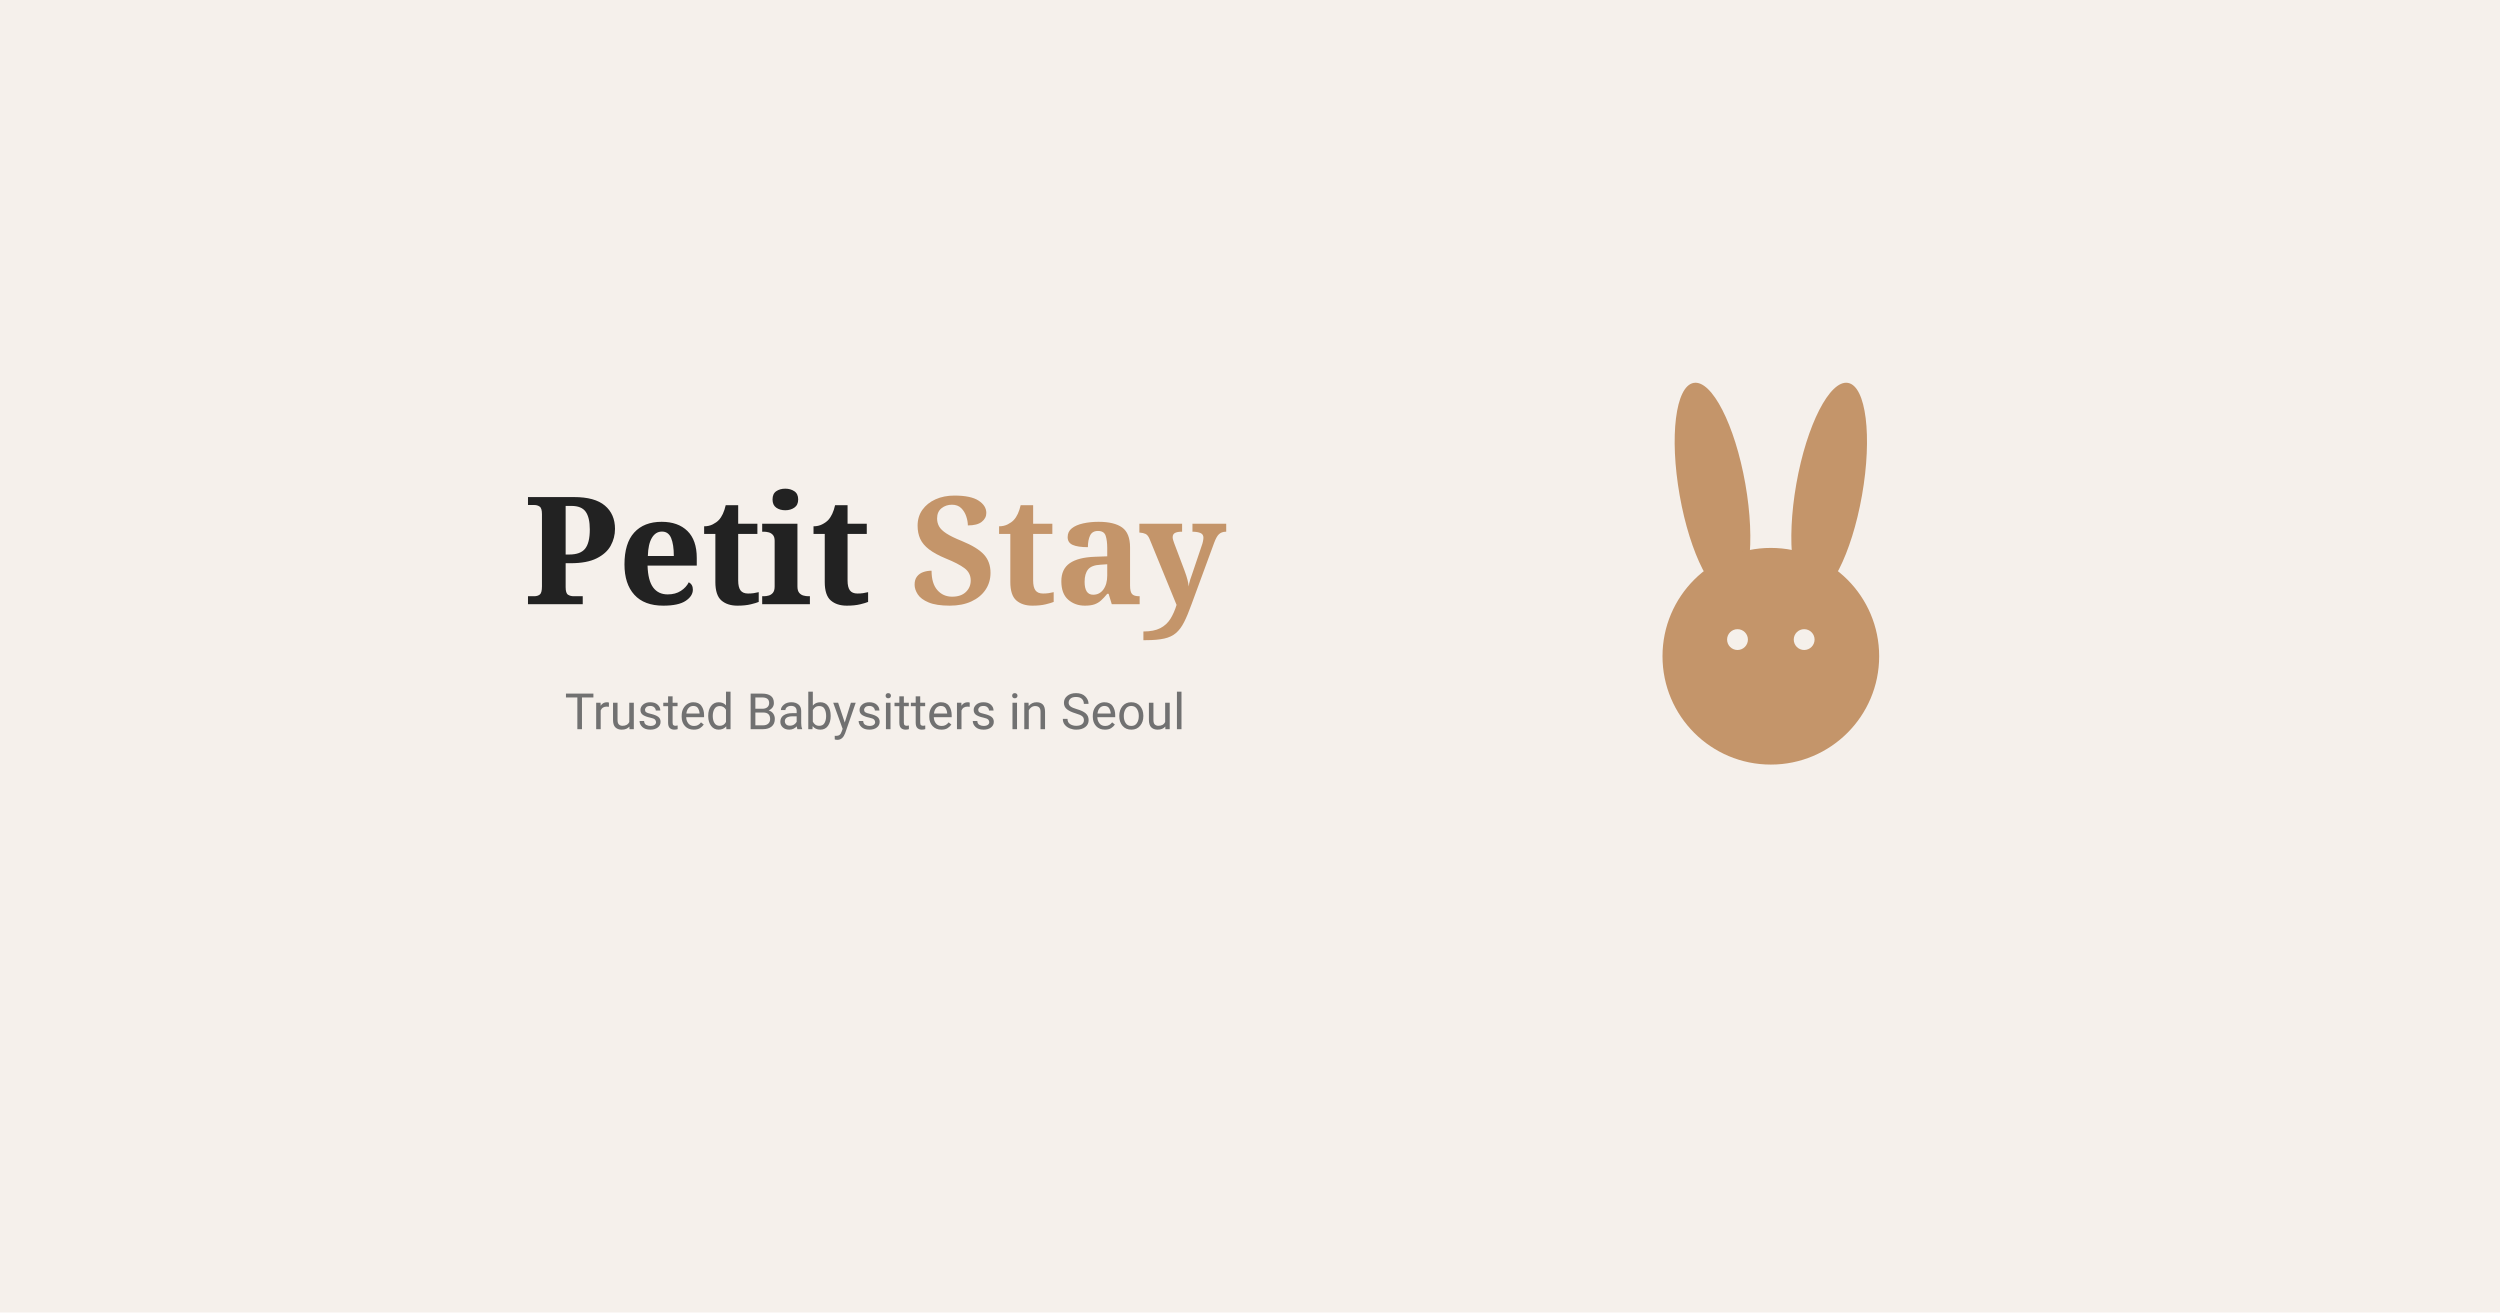
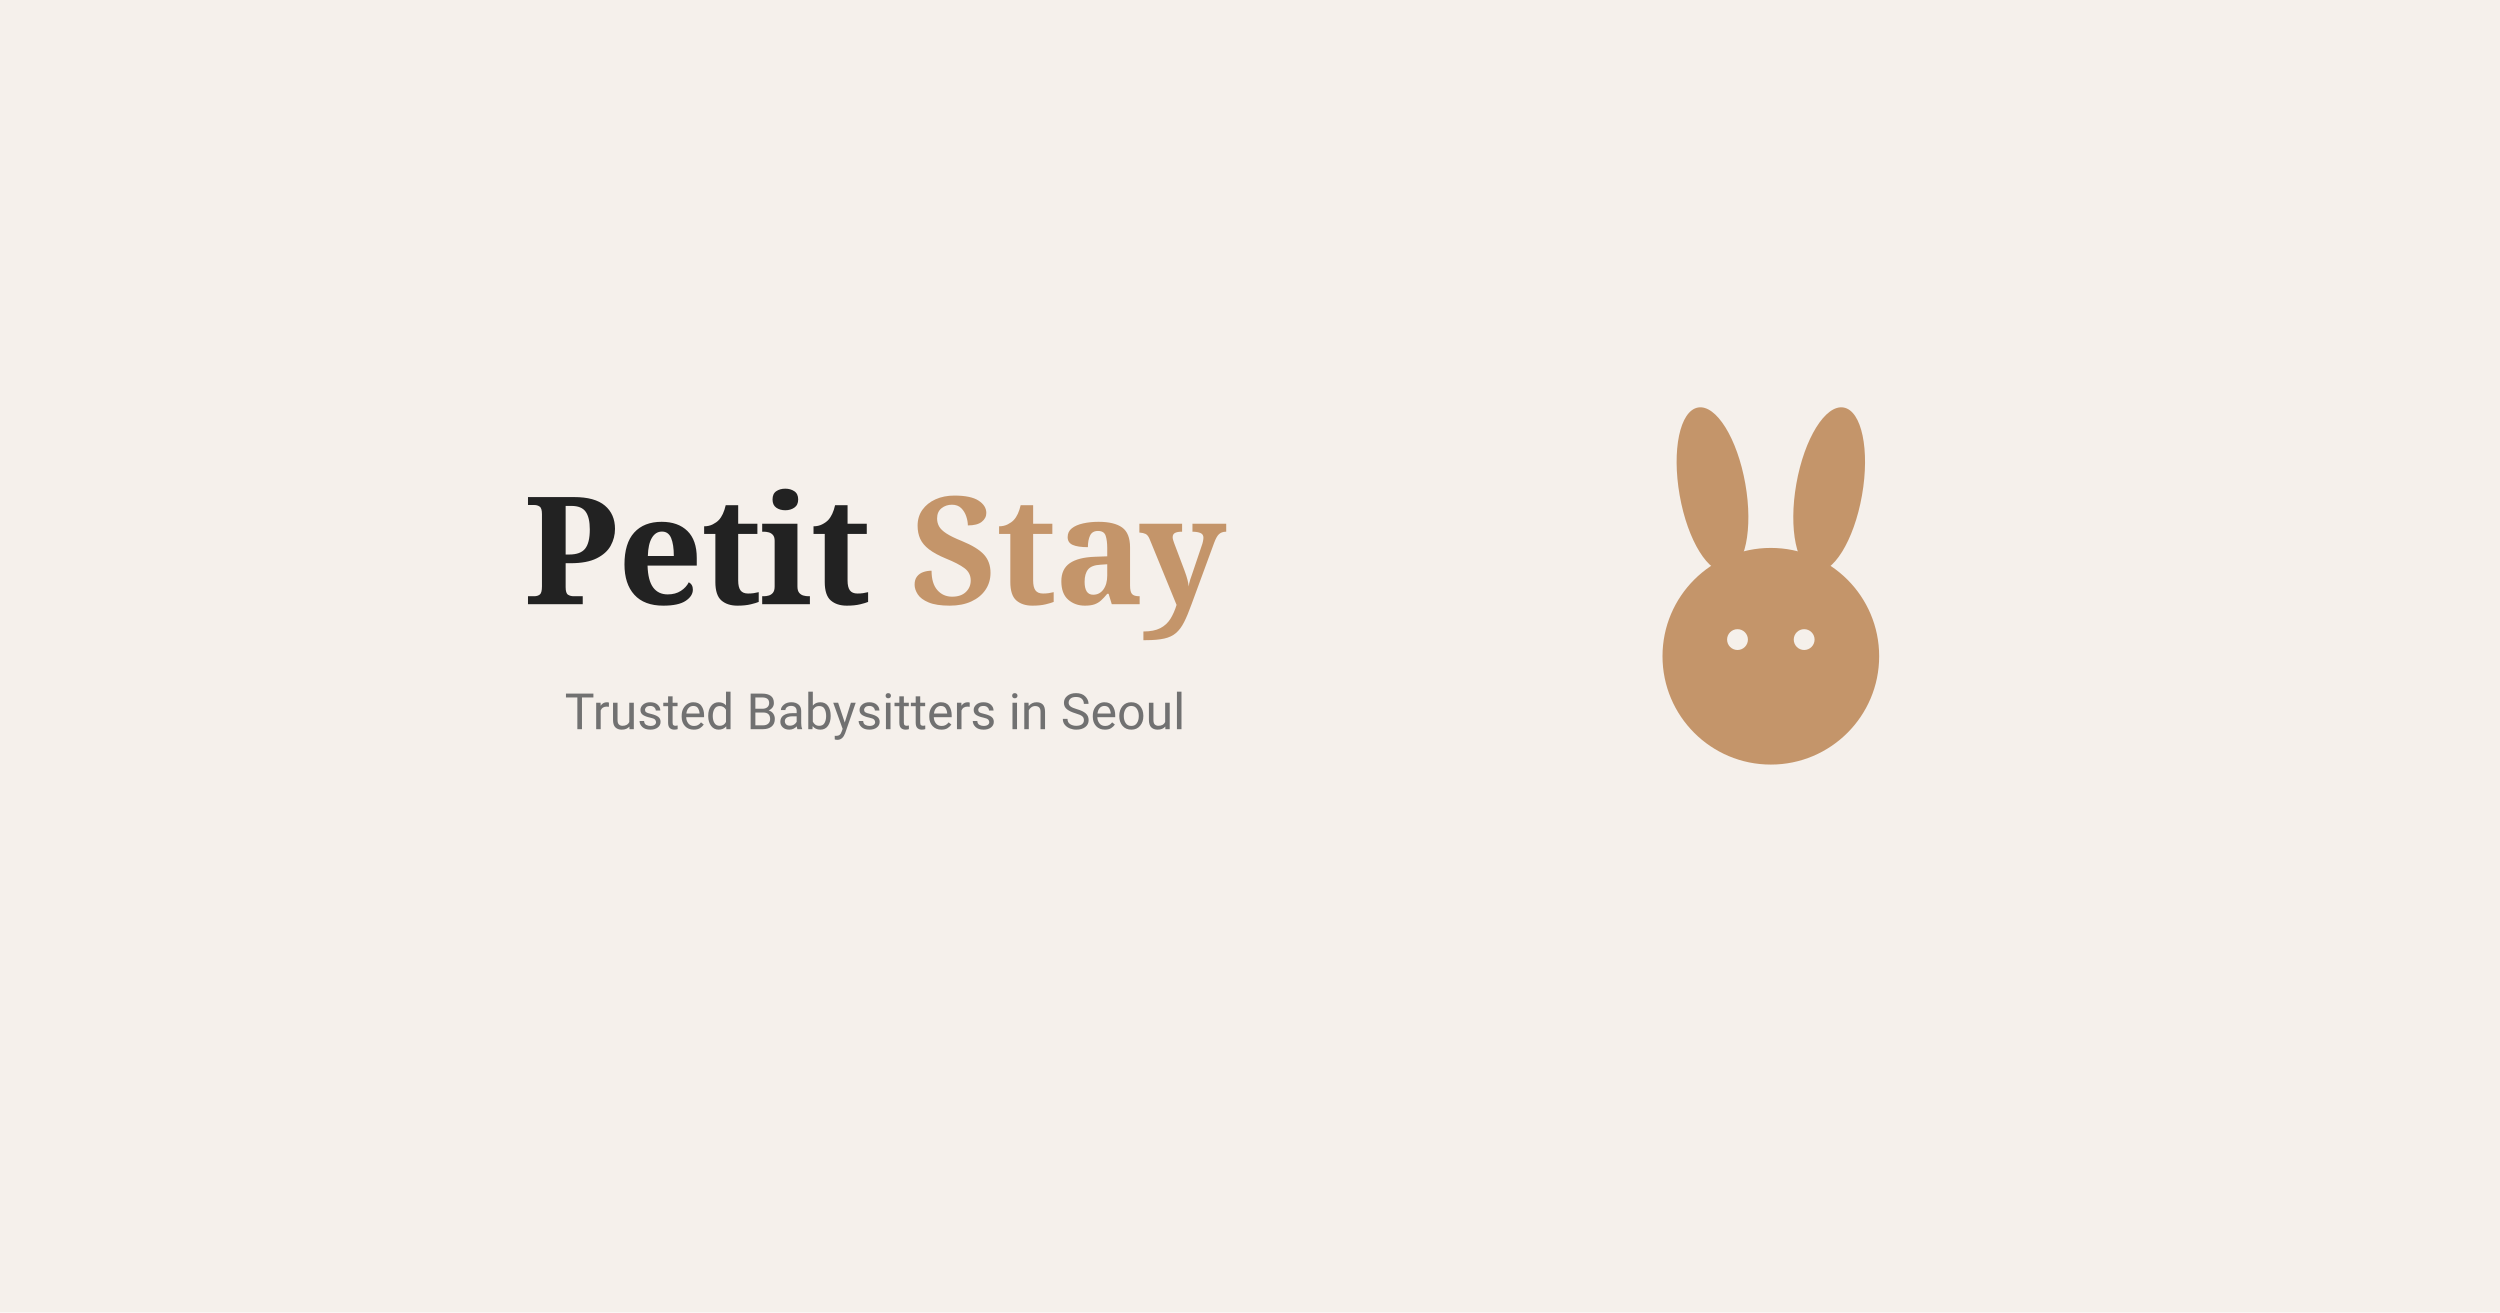
<svg xmlns="http://www.w3.org/2000/svg" viewBox="0 0 1200 630" width="1200" height="630">
  <rect width="1200" height="630" fill="#F5F0EB" />
  <text x="420" y="290" text-anchor="middle" font-family="'Lora', Georgia, serif" font-size="72" font-weight="700" letter-spacing="-1">
    <tspan fill="#222222">Petit</tspan>
    <tspan fill="#C4956A"> Stay</tspan>
  </text>
  <text x="420" y="350" text-anchor="middle" font-family="-apple-system, BlinkMacSystemFont, 'Segoe UI', Roboto, sans-serif" font-size="24" fill="#717171">
    Trusted Babysitters in Seoul
  </text>
  <g transform="translate(850,315)" fill="#C4956A">
-     <ellipse cx="-28" cy="-80" rx="16" ry="52" transform="rotate(-10,  -28, -80)" />
-     <ellipse cx="28" cy="-80" rx="16" ry="52" transform="rotate(10, 28, -80)" />
+     <ellipse cx="-28" cy="-80" rx="16" ry="40" transform="rotate(-10,  -28, -80)" />
+     <ellipse cx="28" cy="-80" rx="16" ry="40" transform="rotate(10, 28, -80)" />
    <circle cx="0" cy="0" r="52" />
    <circle cx="-16" cy="-8" r="5" fill="#F5F0EB" />
    <circle cx="16" cy="-8" r="5" fill="#F5F0EB" />
  </g>
</svg>
